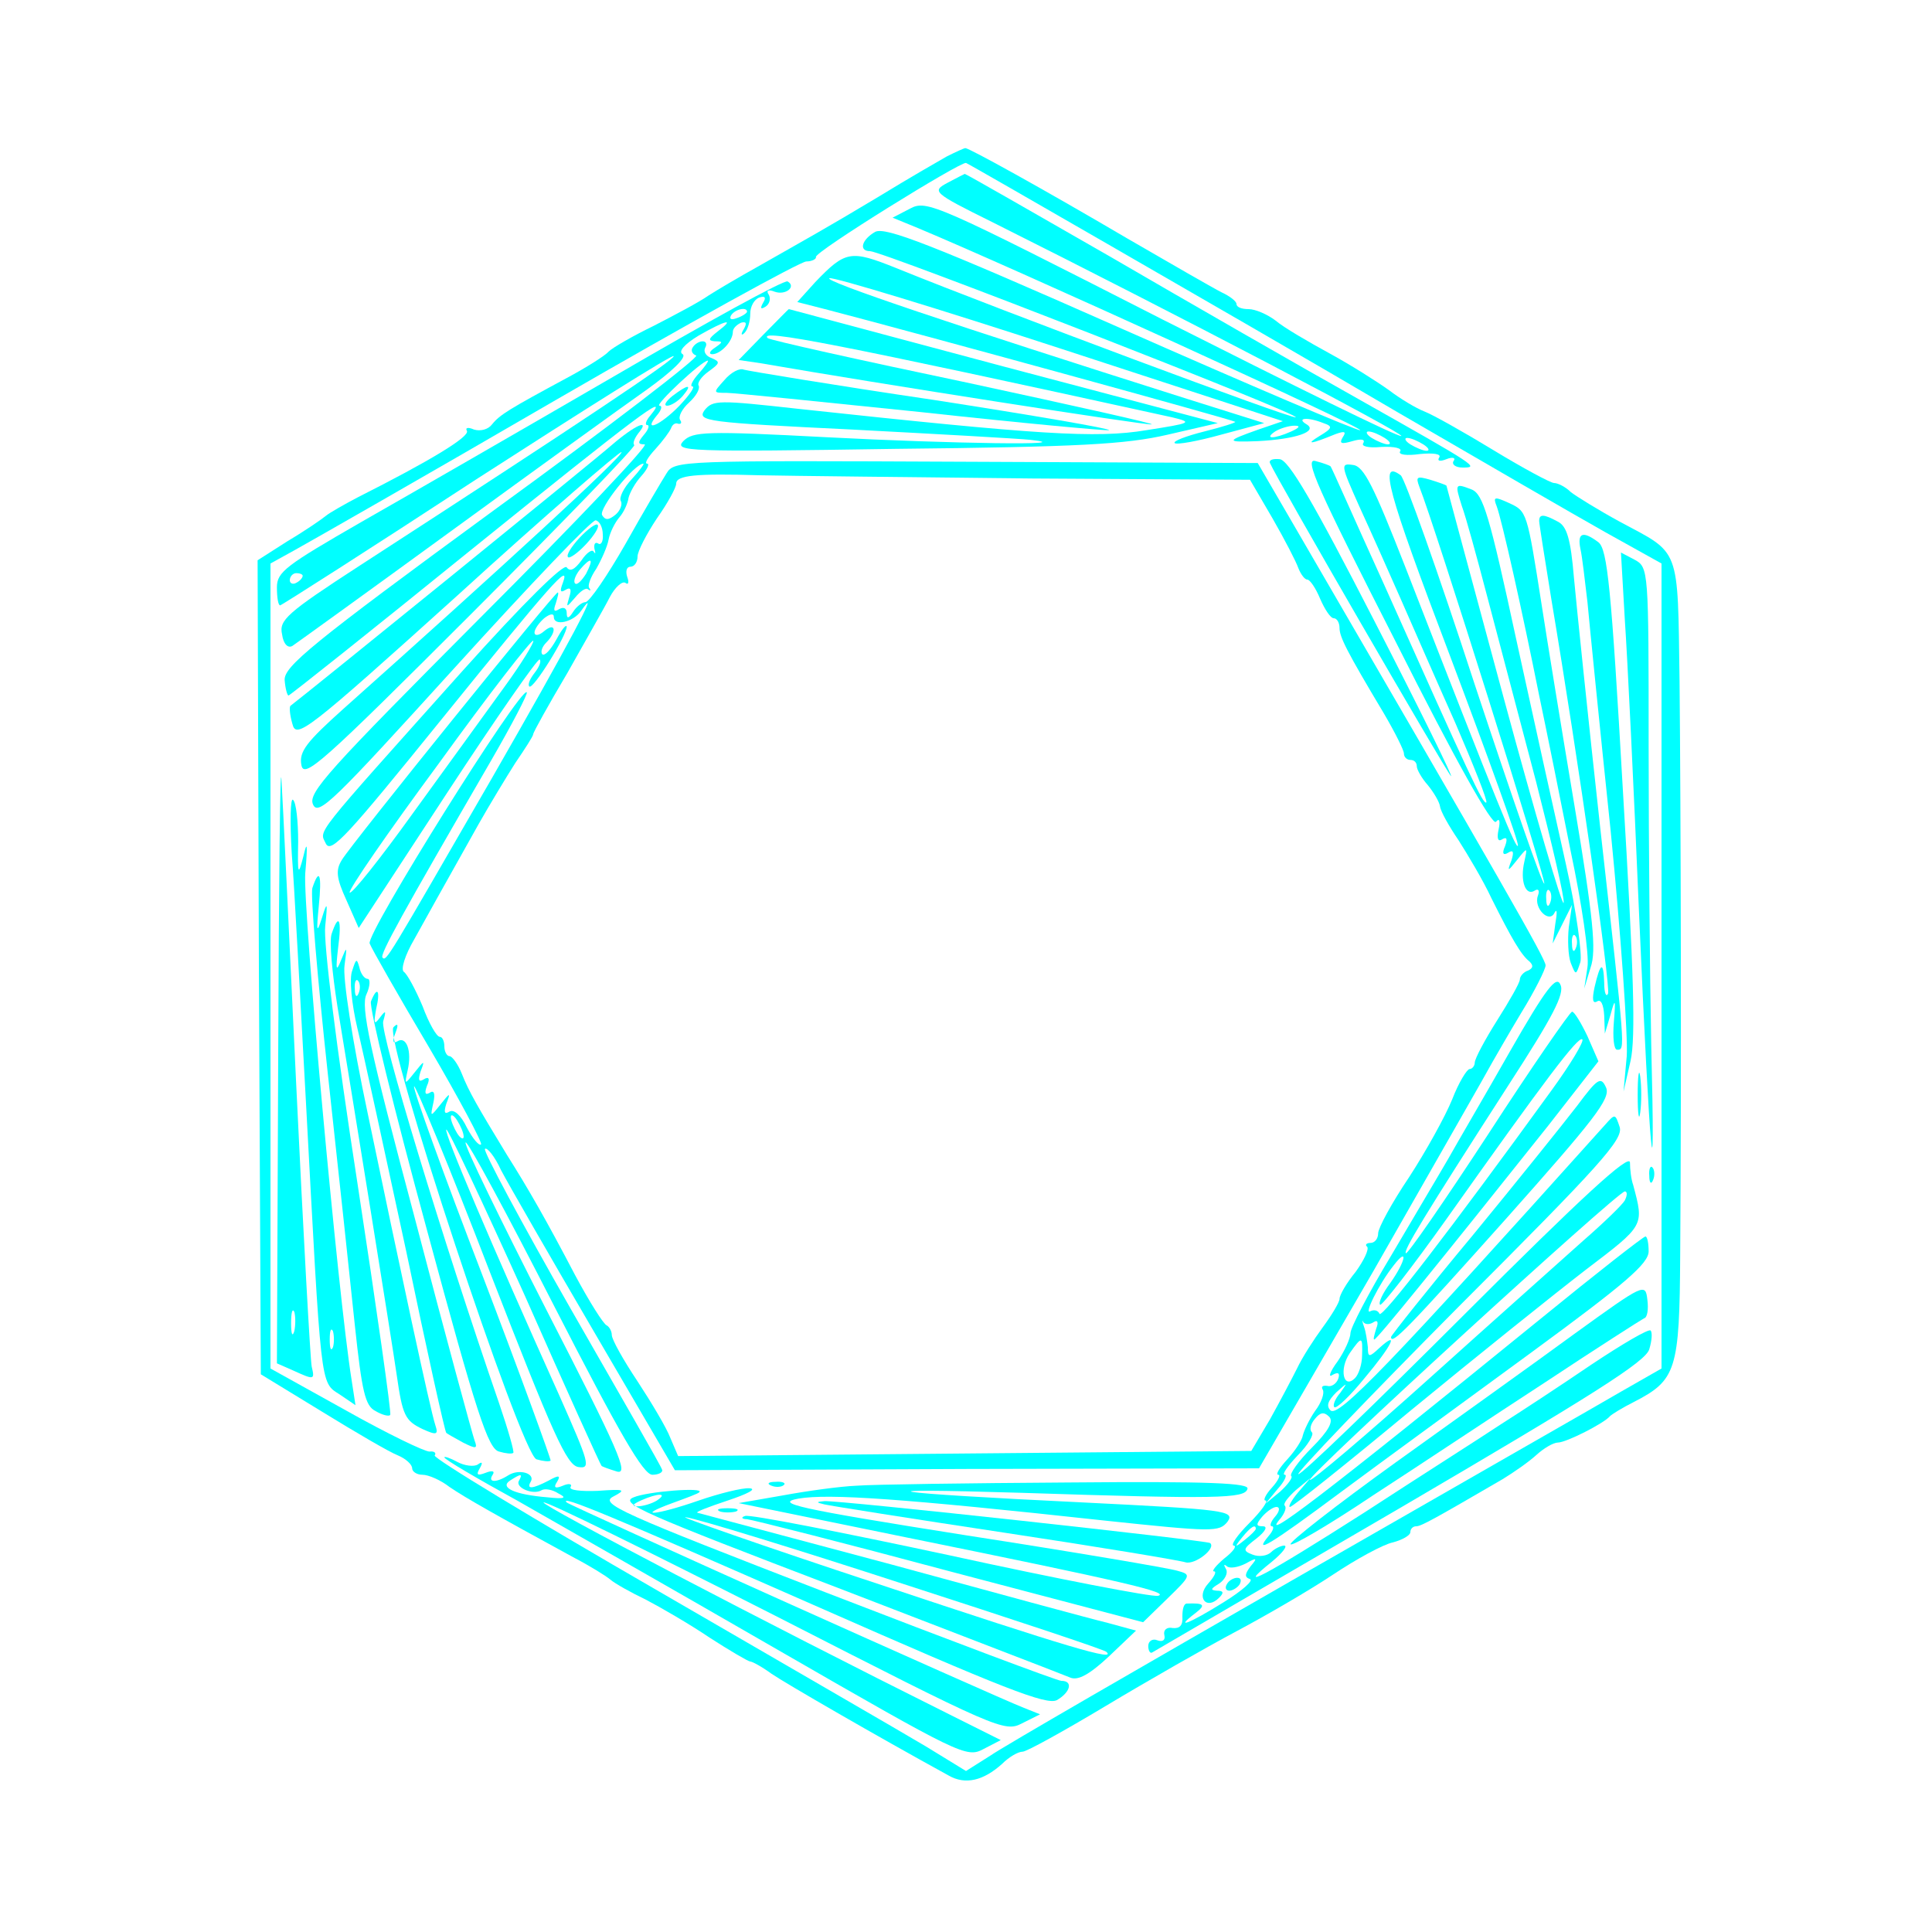
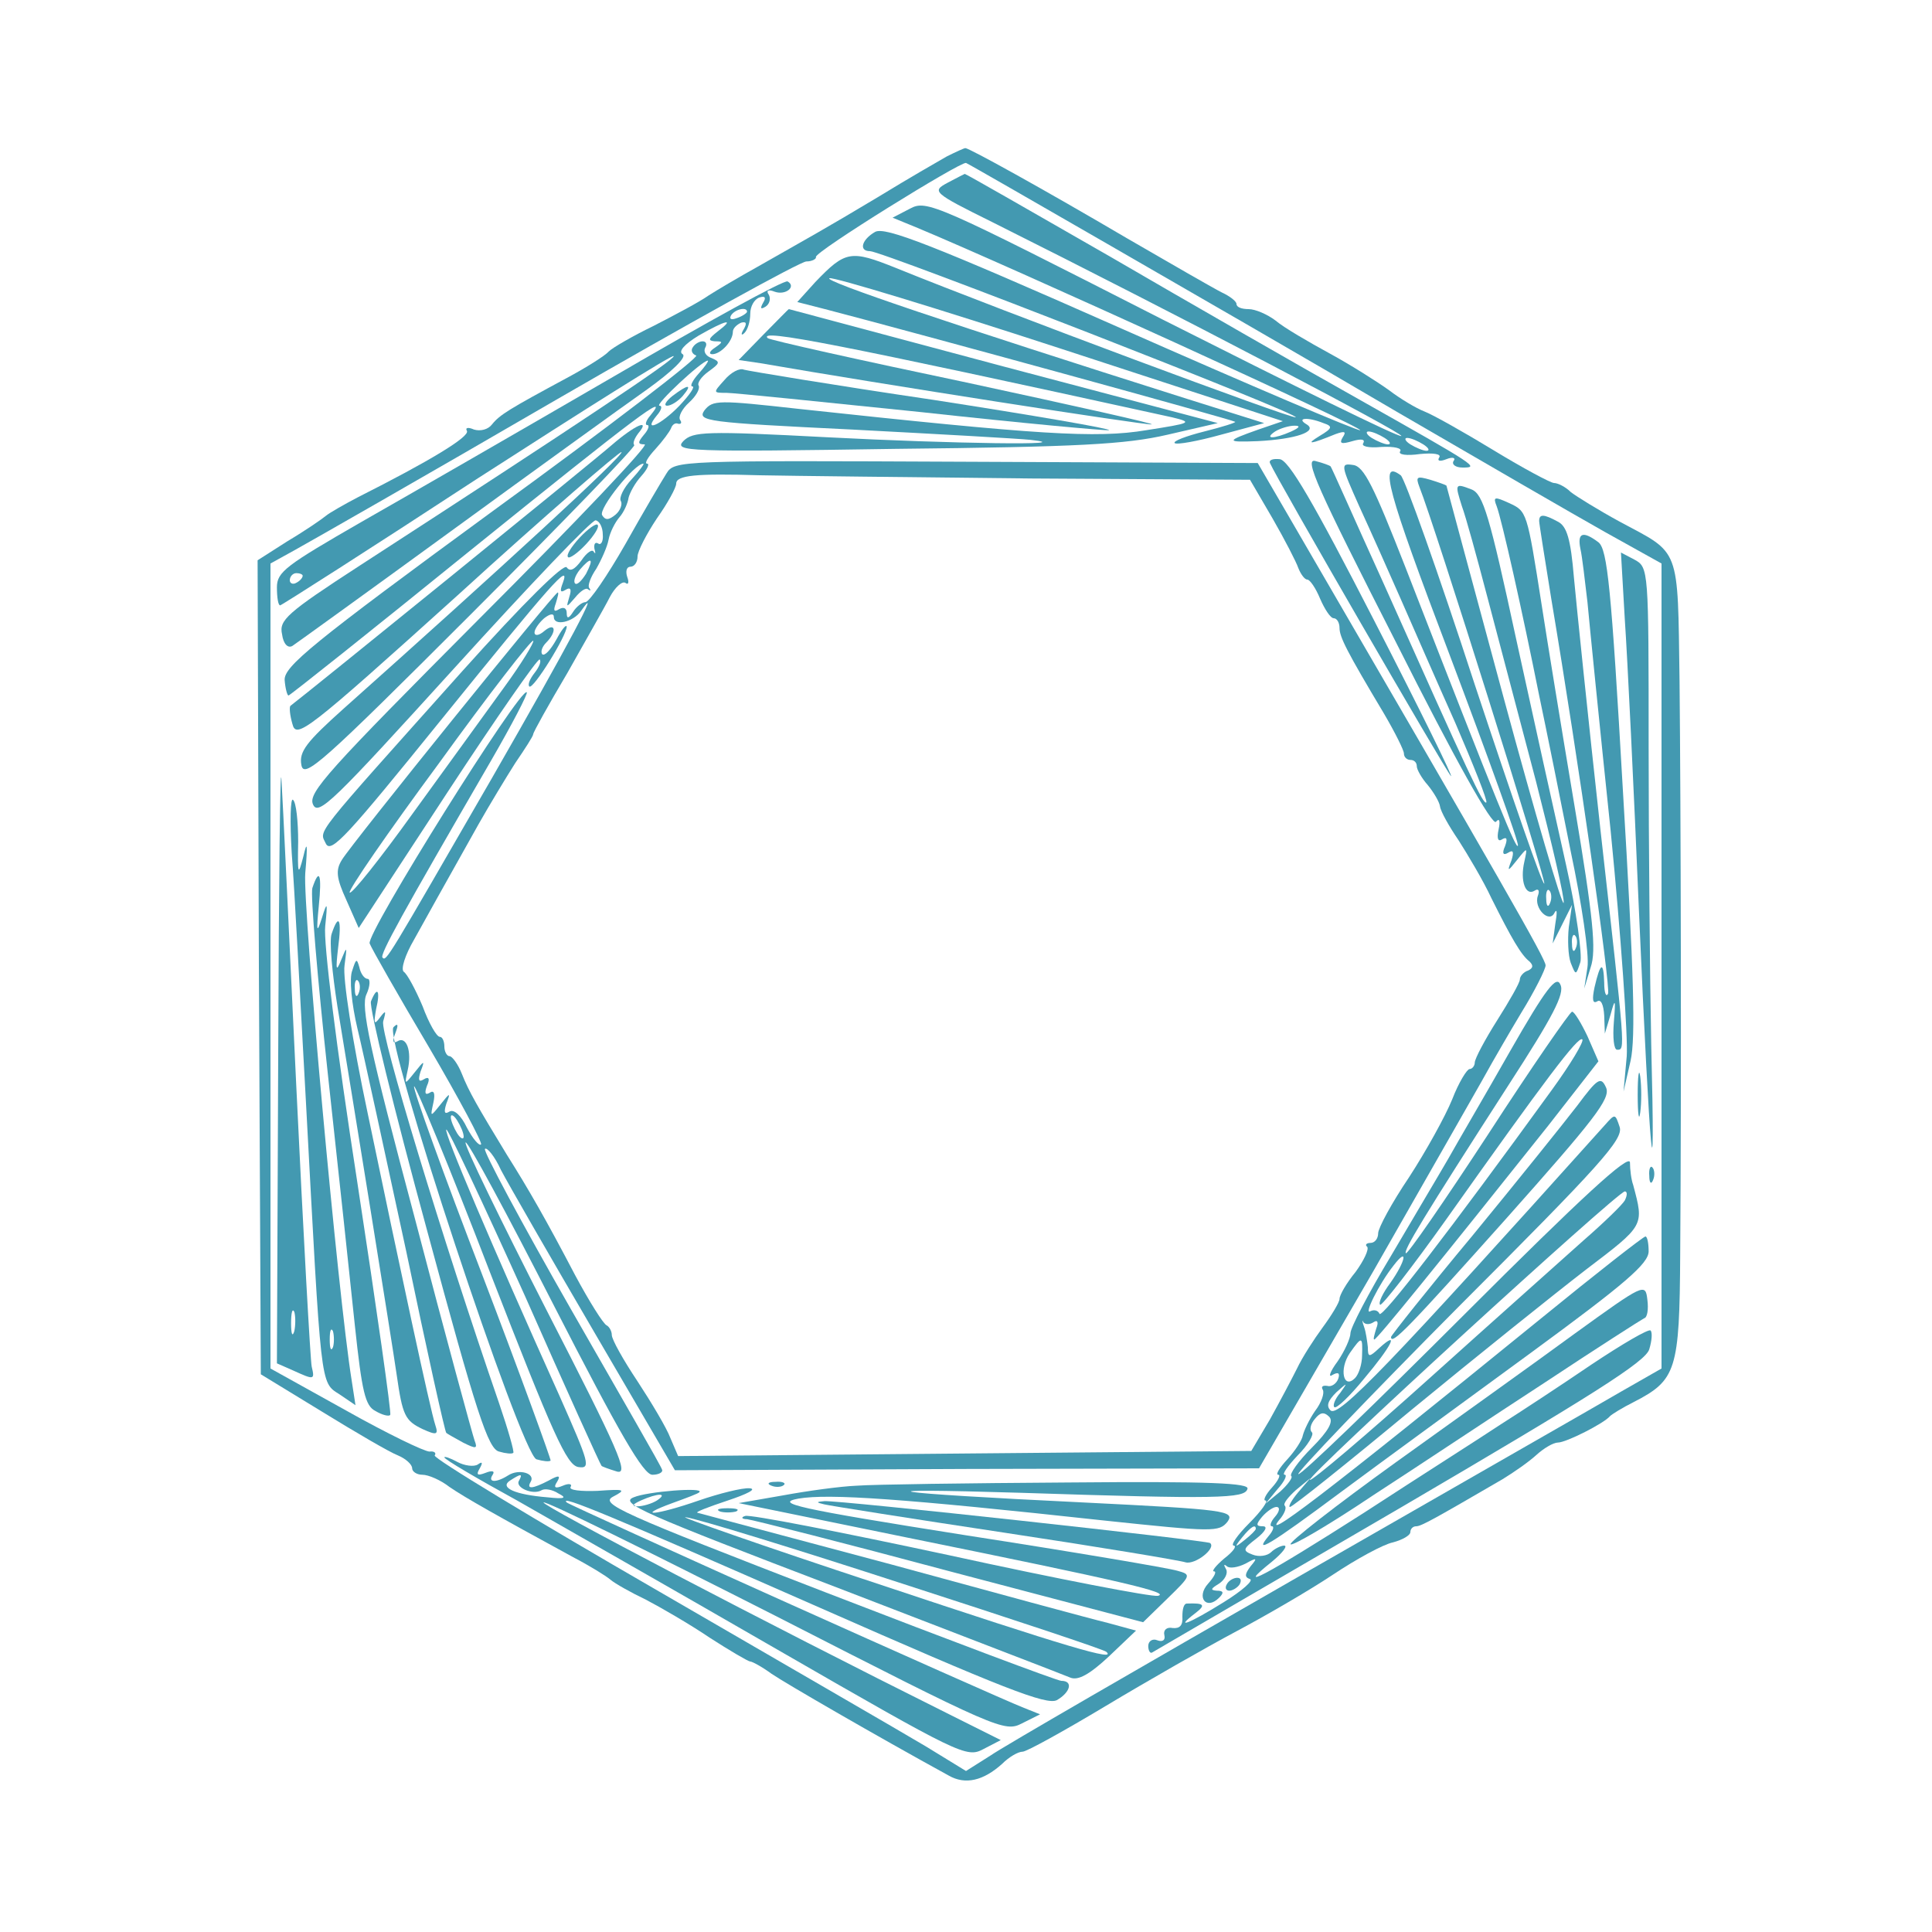
<svg xmlns="http://www.w3.org/2000/svg" version="1.0" width="300pt" height="300pt" viewBox="0 0 300 300" preserveAspectRatio="xMidYMid meet">
-   <g transform="translate(0,300) scale(0.1,-0.1)" fill="#00ffff" stroke="none">
+   <g transform="translate(0,300) scale(0.1,-0.1)" fill="#4399b1" stroke="none">
    <path d="M1470 2757 c-14 -8 -61 -35 -105 -62 -85 -51 -111 -65 -190 -110 -27 -15 -61 -35 -75 -44 -14 -10 -52 -30 -85 -47 -33 -16 -64 -34 -70 -40 -5 -6 -35 -25 -65 -41 -89 -48 -104 -57 -116 -72 -6 -8 -18 -11 -28 -8 -9 4 -14 3 -11 -2 5 -9 -58 -47 -169 -103 -21 -11 -44 -24 -50 -29 -6 -5 -32 -23 -59 -39 l-47 -30 2 -632 3 -632 95 -58 c52 -32 105 -63 118 -68 12 -5 22 -14 22 -20 0 -5 7 -10 16 -10 9 0 28 -8 42 -19 25 -17 71 -43 192 -109 25 -13 51 -29 58 -35 7 -6 32 -20 55 -31 23 -12 68 -38 99 -59 31 -20 60 -37 63 -37 3 0 18 -8 33 -19 22 -15 162 -96 275 -158 26 -15 54 -8 83 18 11 11 25 19 32 19 6 0 64 32 129 71 65 39 156 91 203 116 47 25 114 64 150 88 36 24 78 47 93 50 15 4 27 11 27 16 0 5 4 9 9 9 8 0 29 12 134 73 18 11 41 27 53 38 11 10 26 19 33 19 13 0 72 30 81 41 3 3 19 13 37 22 66 34 71 49 72 229 2 265 1 689 -1 890 -3 212 2 197 -93 248 -33 18 -67 39 -76 46 -8 8 -20 14 -26 14 -5 0 -48 23 -94 51 -46 28 -94 55 -107 60 -13 5 -38 20 -55 33 -18 13 -59 39 -92 57 -33 18 -71 40 -84 51 -13 10 -32 18 -42 18 -11 0 -19 3 -19 8 0 4 -10 12 -23 18 -12 6 -78 44 -147 84 -131 77 -245 140 -251 140 -2 0 -15 -6 -29 -13z m250 -136 c118 -68 321 -185 450 -261 129 -75 274 -159 322 -186 l88 -49 0 -625 0 -625 -63 -36 c-34 -20 -260 -149 -502 -288 -242 -139 -457 -263 -477 -277 l-38 -24 -62 38 c-35 21 -222 129 -415 241 -194 112 -351 207 -348 211 3 4 -1 7 -8 6 -8 0 -66 28 -130 64 l-117 65 0 625 0 625 38 21 c20 11 204 116 407 234 204 118 378 214 387 214 9 0 16 4 15 7 -2 8 224 148 233 146 3 -1 102 -58 220 -126z" />
    <path d="M1471 2716 c-24 -13 -23 -15 70 -61 288 -144 639 -328 635 -332 -3 -3 -169 79 -371 181 -353 180 -366 186 -392 172 l-27 -14 39 -16 c144 -60 695 -311 687 -314 -5 -1 -172 70 -371 158 -296 131 -366 158 -382 150 -21 -12 -26 -30 -8 -30 19 0 671 -254 661 -258 -8 -2 -451 163 -621 232 -70 28 -78 27 -125 -22 l-28 -31 43 -11 c146 -38 634 -172 637 -175 2 -1 -20 -8 -48 -15 -28 -7 -49 -15 -46 -18 3 -3 36 3 72 13 l67 18 -124 39 c-357 113 -562 182 -551 186 7 2 168 -47 358 -109 l346 -113 -38 -13 c-51 -18 -51 -20 -1 -18 59 3 94 15 76 26 -17 10 1 12 26 2 15 -5 14 -8 -6 -20 -23 -14 -14 -13 25 3 14 5 17 4 11 -5 -6 -10 -2 -11 15 -6 14 4 20 3 17 -3 -4 -5 8 -8 28 -6 20 1 33 -2 29 -7 -3 -5 10 -7 31 -4 21 2 33 0 30 -5 -4 -6 1 -7 11 -3 10 4 15 2 11 -3 -3 -5 3 -10 14 -10 26 0 25 1 -161 106 -91 51 -265 151 -387 222 -122 70 -223 128 -225 128 -2 -1 -14 -7 -27 -14z m534 -386 c-27 -12 -43 -12 -25 0 8 5 22 9 30 9 10 0 8 -3 -5 -9z m145 -10 c8 -5 11 -10 5 -10 -5 0 -17 5 -25 10 -8 5 -10 10 -5 10 6 0 17 -5 25 -10z m60 -10 c8 -5 11 -10 5 -10 -5 0 -17 5 -25 10 -8 5 -10 10 -5 10 6 0 17 -5 25 -10z" />
    <path d="M954 2416 c-143 -83 -320 -185 -392 -226 -118 -68 -132 -78 -132 -102 0 -16 2 -28 5 -28 2 0 140 88 305 196 166 107 304 194 306 191 4 -4 -146 -104 -487 -325 -114 -74 -126 -85 -121 -107 2 -15 9 -22 16 -18 6 4 117 84 246 178 129 94 266 193 303 219 42 30 64 52 57 56 -7 4 2 15 25 29 42 24 58 28 29 6 -14 -11 -15 -14 -4 -15 13 0 13 -1 0 -10 -8 -5 -10 -10 -4 -10 13 0 32 20 32 35 0 5 6 11 13 14 8 2 9 -1 4 -10 -5 -8 -4 -11 1 -6 5 5 9 18 9 30 0 11 6 22 14 25 9 3 11 0 6 -8 -5 -9 -4 -11 4 -6 6 4 8 12 5 18 -5 7 -1 9 9 5 17 -6 34 8 20 16 -5 3 -125 -63 -269 -147z m206 100 c0 -2 -7 -7 -16 -10 -8 -3 -12 -2 -9 4 6 10 25 14 25 6z m-690 -410 c0 -3 -4 -8 -10 -11 -5 -3 -10 -1 -10 4 0 6 5 11 10 11 6 0 10 -2 10 -4z" />
    <path d="M1186 2481 l-39 -40 34 -5 c184 -32 595 -96 607 -95 10 0 -120 29 -287 65 -167 35 -306 66 -309 69 -15 15 108 -9 628 -123 33 -8 30 -9 -40 -20 -78 -13 -168 -7 -539 33 -126 14 -134 14 -147 -2 -12 -17 2 -19 229 -30 133 -7 258 -14 277 -16 82 -9 -124 -6 -315 4 -190 10 -209 9 -224 -6 -15 -16 6 -17 329 -12 286 3 358 7 423 22 l78 18 -333 88 c-183 49 -333 89 -333 89 -1 0 -18 -18 -39 -39z" />
    <path d="M1076 2461 c-4 -5 -1 -11 5 -13 6 -2 -136 -111 -315 -241 -283 -207 -325 -242 -324 -263 1 -13 4 -24 6 -24 2 0 129 101 282 225 259 209 312 249 280 210 -7 -8 -9 -15 -5 -15 4 0 2 -7 -5 -15 -10 -12 -10 -15 1 -15 8 0 -107 -121 -255 -269 -236 -237 -268 -272 -260 -290 8 -19 32 5 219 211 116 128 215 232 220 230 6 -1 11 -11 11 -22 1 -11 -3 -17 -7 -14 -5 3 -7 -1 -6 -8 2 -7 2 -9 -1 -5 -2 5 -11 -1 -19 -13 -11 -15 -18 -18 -23 -11 -4 7 -67 -55 -162 -161 -236 -264 -222 -246 -212 -268 8 -16 34 13 178 191 174 215 202 247 190 214 -5 -13 -4 -16 4 -11 8 5 10 1 6 -11 -5 -17 -5 -17 9 -1 8 10 17 16 20 13 4 -3 5 -2 2 2 -3 3 2 17 11 30 8 14 17 34 19 45 2 11 10 27 17 35 7 8 13 22 14 30 2 8 10 23 20 34 9 10 13 19 9 19 -5 0 1 10 13 23 11 12 22 27 24 32 2 6 7 9 11 7 5 -1 6 2 3 6 -3 5 3 17 14 27 11 10 17 21 15 26 -3 4 4 14 15 22 18 13 19 15 5 21 -9 3 -13 10 -10 16 3 5 2 10 -4 10 -5 0 -12 -4 -15 -9z m9 -41 c-10 -11 -14 -20 -10 -20 5 0 -4 -13 -20 -30 -29 -30 -58 -43 -35 -15 7 8 9 15 4 15 -8 1 66 70 75 70 2 0 -4 -9 -14 -20z m-104 -164 c-13 -14 -20 -29 -17 -34 3 -5 -1 -15 -8 -21 -11 -9 -16 -9 -21 -1 -6 10 50 80 64 80 2 0 -6 -11 -18 -24z m-71 -147 c-7 -11 -14 -18 -17 -15 -3 3 0 12 7 21 18 21 23 19 10 -6z" />
    <path d="M1044 2385 c-10 -8 -14 -15 -8 -15 6 0 17 7 24 15 16 19 9 19 -16 0z" />
    <path d="M1125 2410 c-18 -20 -18 -20 3 -20 11 0 148 -14 303 -30 155 -17 286 -29 291 -28 5 2 -117 23 -272 47 -156 23 -288 45 -295 47 -6 3 -20 -4 -30 -16z" />
    <path d="M950 2309 c-26 -23 -475 -387 -499 -405 -2 -2 -1 -14 3 -28 6 -24 21 -13 257 200 137 125 252 224 254 222 5 -4 -191 -184 -431 -398 -58 -52 -70 -67 -66 -88 4 -22 32 3 263 234 142 142 256 260 254 263 -3 2 0 10 6 18 20 24 -5 13 -41 -18z" />
    <path d="M1035 2265 c-7 -11 -36 -60 -64 -110 -28 -49 -56 -90 -62 -90 -5 0 -14 -7 -19 -15 -7 -11 -10 -11 -10 -2 0 8 -5 10 -12 6 -8 -5 -9 -2 -5 9 3 10 5 17 3 17 -5 0 -320 -390 -335 -415 -10 -16 -9 -28 7 -63 l19 -43 138 211 c76 116 140 208 143 206 3 -3 -1 -12 -8 -21 -7 -9 -11 -18 -8 -21 6 -5 58 79 58 93 -1 4 -8 -5 -16 -20 -9 -16 -18 -26 -22 -23 -3 4 0 12 6 18 17 17 15 33 -3 18 -8 -7 -15 -8 -15 -2 0 5 7 15 15 22 9 7 15 8 15 2 0 -15 30 -8 42 9 35 50 -19 -52 -138 -259 -164 -284 -164 -285 -170 -279 -5 4 30 67 168 305 33 57 58 105 56 107 -9 10 -250 -375 -244 -390 3 -8 44 -80 92 -161 47 -80 83 -148 81 -151 -3 -3 -13 9 -22 26 -9 19 -20 29 -27 25 -8 -5 -9 -1 -5 12 7 18 6 18 -9 -1 -16 -20 -16 -20 -11 3 3 14 1 20 -6 15 -7 -4 -8 0 -4 11 5 11 3 15 -5 10 -8 -5 -9 -1 -5 12 7 18 6 18 -9 -1 -16 -20 -16 -20 -11 3 7 30 -2 54 -16 45 -7 -4 -8 0 -3 13 5 13 4 16 -3 9 -16 -16 198 -663 222 -671 10 -3 20 -4 22 -2 1 1 -46 131 -106 288 -60 156 -108 289 -106 293 1 5 55 -125 118 -289 98 -252 119 -299 137 -302 20 -3 17 6 -29 110 -107 238 -180 410 -176 414 2 3 57 -114 122 -258 64 -145 118 -264 119 -264 0 -1 11 -5 24 -9 19 -5 3 32 -109 250 -72 141 -129 258 -126 261 3 3 65 -112 138 -255 101 -197 138 -261 152 -261 10 0 17 4 15 8 -1 5 -66 117 -142 250 -76 133 -136 245 -133 248 3 3 15 -11 25 -33 11 -21 76 -134 145 -252 l125 -214 453 2 454 1 178 307 c97 170 180 315 184 323 4 7 24 42 45 77 21 34 38 68 38 74 0 10 -65 123 -390 682 l-57 98 -453 2 c-443 2 -453 2 -465 -18z m568 -8 l338 -2 35 -60 c19 -33 37 -68 40 -77 4 -10 10 -18 14 -18 4 0 13 -13 20 -30 7 -16 16 -30 21 -30 5 0 9 -7 9 -15 0 -14 11 -36 69 -133 17 -29 31 -57 31 -62 0 -6 5 -10 10 -10 6 0 10 -4 10 -10 0 -5 8 -19 17 -29 9 -11 18 -26 19 -33 1 -8 14 -31 29 -53 14 -22 38 -62 51 -90 31 -62 46 -88 59 -98 6 -6 6 -10 -2 -14 -7 -2 -13 -9 -13 -14 0 -5 -16 -33 -35 -63 -19 -30 -35 -60 -35 -66 0 -5 -4 -10 -8 -10 -4 0 -17 -21 -27 -47 -11 -27 -41 -81 -67 -121 -27 -40 -48 -79 -48 -87 0 -8 -5 -15 -12 -15 -6 0 -9 -3 -5 -6 3 -4 -5 -21 -18 -39 -14 -17 -25 -36 -25 -42 0 -5 -12 -25 -26 -44 -14 -19 -32 -47 -40 -64 -8 -16 -27 -52 -42 -79 l-29 -49 -445 -4 -445 -4 -12 28 c-6 16 -30 56 -51 88 -22 33 -40 65 -40 72 0 6 -4 13 -8 15 -5 2 -27 37 -49 78 -45 86 -72 133 -106 187 -45 74 -59 98 -70 126 -6 15 -15 27 -19 27 -4 0 -8 7 -8 15 0 8 -3 15 -7 15 -5 0 -17 21 -27 48 -11 26 -24 50 -29 53 -5 4 2 26 16 50 24 43 37 67 100 179 17 30 43 73 57 95 15 22 28 42 28 45 0 3 24 46 53 95 28 50 58 102 66 118 8 15 19 25 24 22 5 -4 6 1 3 9 -3 9 -1 16 5 16 6 0 11 7 11 16 0 8 14 35 30 59 17 24 30 48 30 54 0 13 30 16 130 13 47 -1 237 -3 423 -5z m-820 -324 c-27 -37 -91 -126 -142 -196 -51 -71 -95 -126 -98 -123 -3 3 59 93 138 200 78 108 145 194 147 191 2 -2 -18 -35 -45 -72z m-63 -698 c0 -5 -5 -3 -10 5 -5 8 -10 20 -10 25 0 6 5 3 10 -5 5 -8 10 -19 10 -25z" />
    <path d="M1972 2281 c9 -22 273 -478 281 -486 5 -5 -48 103 -119 241 -95 185 -133 250 -147 251 -10 1 -17 -1 -15 -6z" />
    <path d="M2168 2002 c92 -183 150 -286 155 -278 5 6 7 2 4 -12 -3 -14 -1 -20 6 -15 7 4 8 0 4 -11 -5 -11 -3 -15 5 -10 8 5 9 1 5 -12 -7 -18 -6 -18 9 1 16 20 16 20 11 -3 -7 -30 2 -54 16 -45 6 4 8 0 5 -8 -7 -19 18 -44 26 -26 4 7 4 -1 1 -18 l-4 -30 15 30 15 30 -5 -35 c-2 -19 -1 -44 3 -55 8 -20 8 -20 15 1 3 11 -6 79 -22 150 -16 71 -51 230 -78 353 -41 190 -51 224 -69 231 -26 10 -26 9 -15 -26 6 -16 23 -78 39 -139 16 -60 50 -190 76 -288 25 -98 45 -183 43 -189 -2 -6 -44 137 -93 318 -49 181 -89 330 -89 330 -1 1 -12 5 -25 9 -21 6 -23 5 -17 -11 24 -60 196 -608 194 -616 -2 -5 -50 134 -108 309 -57 175 -109 321 -115 325 -34 25 -22 -21 76 -279 60 -159 108 -292 106 -296 -2 -8 -28 55 -175 433 -49 125 -64 156 -81 158 -20 3 -19 0 10 -65 17 -37 46 -102 64 -143 18 -41 56 -128 85 -193 28 -65 50 -120 48 -123 -5 -4 -25 39 -160 341 -45 99 -81 181 -82 181 -1 1 -11 5 -23 8 -19 6 2 -41 125 -282z m239 -404 c-3 -8 -6 -5 -6 6 -1 11 2 17 5 13 3 -3 4 -12 1 -19z m40 -70 c-3 -8 -6 -5 -6 6 -1 11 2 17 5 13 3 -3 4 -12 1 -19z" />
    <path d="M2324 2214 c8 -21 40 -164 66 -294 11 -52 33 -161 49 -242 17 -80 29 -161 26 -180 l-5 -33 10 33 c9 26 4 77 -25 250 -20 119 -43 260 -51 312 -23 147 -23 146 -51 159 -22 10 -25 10 -19 -5z" />
    <path d="M2390 2191 c0 -4 9 -60 19 -122 42 -250 92 -600 88 -612 -3 -6 -6 1 -6 17 -1 34 -6 32 -15 -7 -4 -19 -3 -26 4 -22 6 4 10 -5 11 -22 l1 -28 9 30 c7 26 8 24 5 -12 -2 -24 0 -43 5 -43 13 0 13 -5 -26 343 -19 172 -37 347 -41 390 -5 60 -11 80 -25 87 -22 12 -29 12 -29 1z" />
    <path d="M900 2165 c-13 -14 -21 -27 -18 -30 2 -3 15 6 28 20 13 14 21 27 18 30 -2 3 -15 -6 -28 -20z" />
    <path d="M2454 2148 c3 -13 7 -50 11 -83 3 -33 19 -193 36 -355 16 -162 27 -320 25 -350 l-5 -55 11 48 c8 36 5 137 -12 420 -18 314 -24 374 -38 385 -24 18 -33 15 -28 -10z" />
    <path d="M2523 2038 c4 -58 14 -262 22 -454 17 -389 26 -485 19 -205 -2 101 -4 309 -4 462 0 275 0 278 -22 290 l-21 11 6 -104z" />
    <path d="M432 1364 l-2 -481 25 -11 c33 -15 34 -15 29 6 -2 9 -13 206 -24 437 -11 231 -21 445 -23 475 -2 30 -4 -161 -5 -426z m25 -431 c-3 -10 -5 -4 -5 12 0 17 2 24 5 18 2 -7 2 -21 0 -30z" />
    <path d="M453 1675 c4 -49 13 -223 22 -385 24 -447 22 -436 52 -455 l25 -17 -6 39 c-21 130 -76 735 -72 787 4 46 3 52 -3 26 -8 -31 -9 -29 -8 23 0 31 -3 61 -8 65 -4 4 -5 -33 -2 -83z m64 -767 c-3 -7 -5 -2 -5 12 0 14 2 19 5 13 2 -7 2 -19 0 -25z" />
    <path d="M485 1621 c-3 -11 8 -140 24 -288 16 -147 35 -323 42 -391 11 -103 16 -125 32 -133 10 -6 21 -9 23 -6 2 2 -21 164 -51 360 -33 213 -53 374 -50 399 4 38 3 39 -5 13 -8 -25 -9 -23 -5 18 5 49 1 61 -10 28z" />
    <path d="M515 1550 c-4 -11 1 -62 9 -113 21 -126 85 -523 92 -572 9 -63 13 -71 40 -84 22 -10 25 -9 20 6 -8 24 -55 244 -105 484 -24 113 -39 211 -36 230 4 30 4 31 -5 9 -8 -20 -9 -17 -5 18 6 45 1 55 -10 22z" />
    <path d="M547 1493 c-5 -12 -1 -52 8 -90 9 -37 43 -194 76 -347 32 -154 60 -280 62 -281 1 -1 13 -8 26 -15 20 -10 23 -10 18 3 -3 8 -45 162 -92 342 -72 270 -85 332 -76 351 6 13 6 24 2 24 -5 0 -11 8 -13 18 -4 14 -5 14 -11 -5z m10 -35 c-3 -8 -6 -5 -6 6 -1 11 2 17 5 13 3 -3 4 -12 1 -19z" />
    <path d="M2345 1368 c-38 -67 -82 -142 -96 -167 -15 -26 -55 -93 -89 -151 -35 -58 -63 -112 -63 -120 0 -8 -9 -28 -20 -44 -12 -16 -15 -26 -8 -21 9 5 12 3 9 -6 -3 -8 -11 -13 -17 -11 -7 1 -10 -1 -7 -6 3 -5 -2 -20 -12 -33 -9 -13 -17 -30 -19 -38 -1 -7 -12 -24 -24 -37 -12 -13 -19 -24 -14 -24 4 0 0 -9 -10 -20 -10 -11 -14 -20 -10 -20 5 0 -6 -16 -25 -35 -19 -19 -30 -35 -24 -35 5 -1 -2 -10 -15 -20 -13 -11 -20 -20 -16 -20 5 0 0 -9 -9 -19 -19 -21 -3 -42 17 -22 8 8 7 11 -4 11 -10 1 -9 3 4 11 9 6 14 16 11 22 -4 7 -4 9 1 5 4 -4 17 -2 29 4 18 10 19 9 8 -4 -9 -12 -10 -17 -1 -20 6 -2 -12 -18 -41 -36 -53 -33 -78 -43 -44 -17 17 13 14 16 -13 15 -5 0 -7 -9 -7 -20 1 -14 -4 -19 -15 -18 -9 2 -15 -3 -13 -11 2 -8 -3 -11 -11 -8 -7 3 -14 -1 -14 -9 0 -7 3 -12 6 -10 3 2 177 103 386 225 297 174 381 227 386 246 4 13 5 26 2 29 -3 3 -44 -21 -92 -53 -47 -32 -111 -74 -141 -93 -30 -20 -126 -81 -212 -137 -155 -99 -203 -124 -143 -76 17 14 25 25 19 25 -5 0 -15 -5 -20 -10 -6 -6 -19 -8 -29 -4 -16 6 -15 9 6 25 14 11 18 19 10 19 -11 0 -11 3 -1 15 7 8 17 15 22 15 6 0 5 -7 -2 -15 -7 -8 -9 -15 -5 -15 4 0 2 -7 -5 -15 -25 -30 2 -14 112 68 62 46 195 143 296 217 146 107 182 138 182 157 0 12 -2 23 -5 23 -3 0 -76 -57 -163 -128 -337 -274 -440 -352 -403 -309 6 8 9 16 6 19 -3 3 5 13 17 24 l23 19 -19 -22 c-11 -13 -16 -23 -13 -23 4 0 89 68 189 151 101 83 222 180 270 217 92 70 91 68 74 132 -3 8 -5 24 -5 35 -1 14 -74 -53 -256 -235 -140 -140 -256 -252 -259 -249 -3 2 110 120 250 261 219 219 255 259 249 278 -7 21 -7 21 -23 3 -334 -372 -414 -455 -426 -443 -7 7 -4 15 9 28 18 16 18 16 6 -1 -8 -9 -12 -20 -9 -22 3 -3 24 17 46 44 43 51 56 77 24 48 -16 -15 -18 -15 -18 1 -1 9 -3 24 -6 32 -3 8 -3 12 -1 7 3 -4 10 -4 16 0 6 4 8 0 4 -10 -3 -10 -5 -17 -3 -17 4 0 102 121 270 332 l78 100 -17 39 c-10 21 -21 39 -24 38 -3 0 -62 -85 -130 -190 -68 -104 -126 -188 -128 -185 -4 4 26 54 160 262 68 105 87 141 80 155 -6 15 -22 -5 -78 -103z m65 -60 c-158 -218 -265 -357 -268 -348 -2 5 -8 7 -14 4 -11 -7 13 42 36 71 23 30 19 7 -5 -27 -12 -16 -19 -31 -16 -34 2 -3 49 57 103 133 153 216 205 285 211 279 3 -3 -18 -38 -47 -78z m113 -172 c-4 -7 -33 -35 -64 -62 -30 -27 -138 -123 -238 -213 -100 -90 -184 -161 -187 -159 -5 6 477 447 489 448 4 0 4 -6 0 -14z m-408 -241 c0 -13 -5 -29 -11 -35 -18 -18 -25 14 -8 39 19 27 20 26 19 -4z m-78 -143 c-21 -21 -35 -41 -32 -44 3 -2 -5 -13 -17 -24 l-23 -19 19 23 c11 12 15 22 11 22 -5 0 4 13 20 30 16 16 26 33 22 36 -4 4 -2 13 5 21 8 10 14 11 22 3 7 -7 -1 -22 -27 -48z m-87 -126 c0 -2 -8 -10 -17 -17 -16 -13 -17 -12 -4 4 13 16 21 21 21 13z" />
    <path d="M576 1445 c-3 -9 36 -168 87 -355 77 -285 95 -340 112 -344 10 -3 20 -4 22 -2 2 1 -8 36 -22 77 -89 258 -185 575 -180 593 5 17 4 18 -5 6 -9 -12 -10 -10 -6 13 7 29 2 37 -8 12z" />
    <path d="M2543 1300 c0 -30 2 -43 4 -27 2 15 2 39 0 55 -2 15 -4 2 -4 -28z" />
    <path d="M2449 1283 c-20 -26 -93 -117 -162 -201 -70 -84 -127 -156 -127 -158 0 -14 28 15 179 184 137 154 162 186 155 203 -8 18 -13 15 -45 -28z" />
    <path d="M2561 1174 c0 -11 3 -14 6 -6 3 7 2 16 -1 19 -3 4 -6 -2 -5 -13z" />
    <path d="M2445 929 c-60 -44 -186 -134 -278 -200 -93 -67 -166 -124 -163 -127 3 -3 61 31 128 76 68 44 188 124 268 176 80 53 149 97 153 99 5 1 7 14 5 29 -3 26 -5 25 -113 -53z" />
    <path d="M690 737 c0 -3 51 -33 113 -67 61 -35 244 -139 405 -232 283 -163 293 -168 319 -154 l27 14 -84 42 c-281 140 -630 323 -626 327 3 3 165 -77 360 -176 346 -177 356 -181 383 -167 l28 14 -25 10 c-46 18 -705 314 -710 319 -13 13 67 -20 392 -163 286 -126 353 -152 369 -144 21 12 26 30 7 30 -6 0 -171 62 -365 137 -321 124 -352 138 -331 149 21 11 18 12 -24 9 -26 -1 -45 1 -42 6 3 5 -3 6 -12 2 -12 -5 -15 -3 -9 6 6 10 3 11 -13 2 -25 -13 -35 -14 -28 -2 8 13 -18 21 -35 10 -19 -12 -32 -11 -24 1 4 6 -1 7 -11 3 -13 -5 -15 -3 -9 7 5 9 4 11 -3 6 -6 -4 -21 -2 -32 4 -11 6 -20 9 -20 7z m116 -36 c-7 -11 22 -23 35 -15 5 3 17 1 26 -5 14 -7 10 -9 -17 -6 -50 4 -75 15 -58 26 17 11 20 11 14 0z" />
    <path d="M1198 693 c7 -3 16 -2 19 1 4 3 -2 6 -13 5 -11 0 -14 -3 -6 -6z" />
    <path d="M1330 693 c-25 -1 -76 -8 -114 -15 l-69 -12 259 -53 c340 -69 412 -86 392 -91 -9 -2 -155 26 -324 63 -168 36 -311 64 -317 61 -7 -2 -5 -5 3 -5 9 -1 151 -37 315 -81 l300 -79 38 37 c37 36 37 37 15 43 -13 4 -160 29 -328 55 -266 42 -298 50 -260 57 47 8 162 0 474 -34 170 -18 179 -18 192 -2 12 17 -2 19 -224 30 -311 15 -361 23 -97 15 306 -10 348 -9 352 6 4 9 -56 12 -279 10 -155 -1 -303 -3 -328 -5z" />
    <path d="M984 675 c-23 -9 14 -25 318 -141 189 -73 351 -135 360 -139 12 -5 30 5 60 33 l42 40 -44 12 c-25 6 -176 47 -337 91 -161 43 -296 79 -300 80 -4 1 17 9 47 19 30 10 46 18 34 19 -11 1 -47 -8 -79 -19 -66 -23 -101 -26 -41 -4 22 8 41 15 42 17 8 8 -81 1 -102 -8z m36 -5 c-8 -5 -22 -9 -30 -9 -10 0 -8 3 5 9 27 12 43 12 25 0z m384 -130 c170 -55 312 -102 314 -105 16 -15 -56 6 -353 105 -182 60 -316 107 -300 104 17 -2 170 -49 339 -104z" />
    <path d="M1280 664 c8 -2 134 -22 280 -44 146 -22 272 -43 281 -46 15 -4 48 22 38 30 -5 4 -579 67 -599 65 -13 -1 -13 -2 0 -5z" />
    <path d="M1118 653 c6 -2 18 -2 25 0 6 3 1 5 -13 5 -14 0 -19 -2 -12 -5z" />
    <path d="M1905 540 c-3 -5 -2 -10 4 -10 5 0 13 5 16 10 3 6 2 10 -4 10 -5 0 -13 -4 -16 -10z" />
  </g>
</svg>
